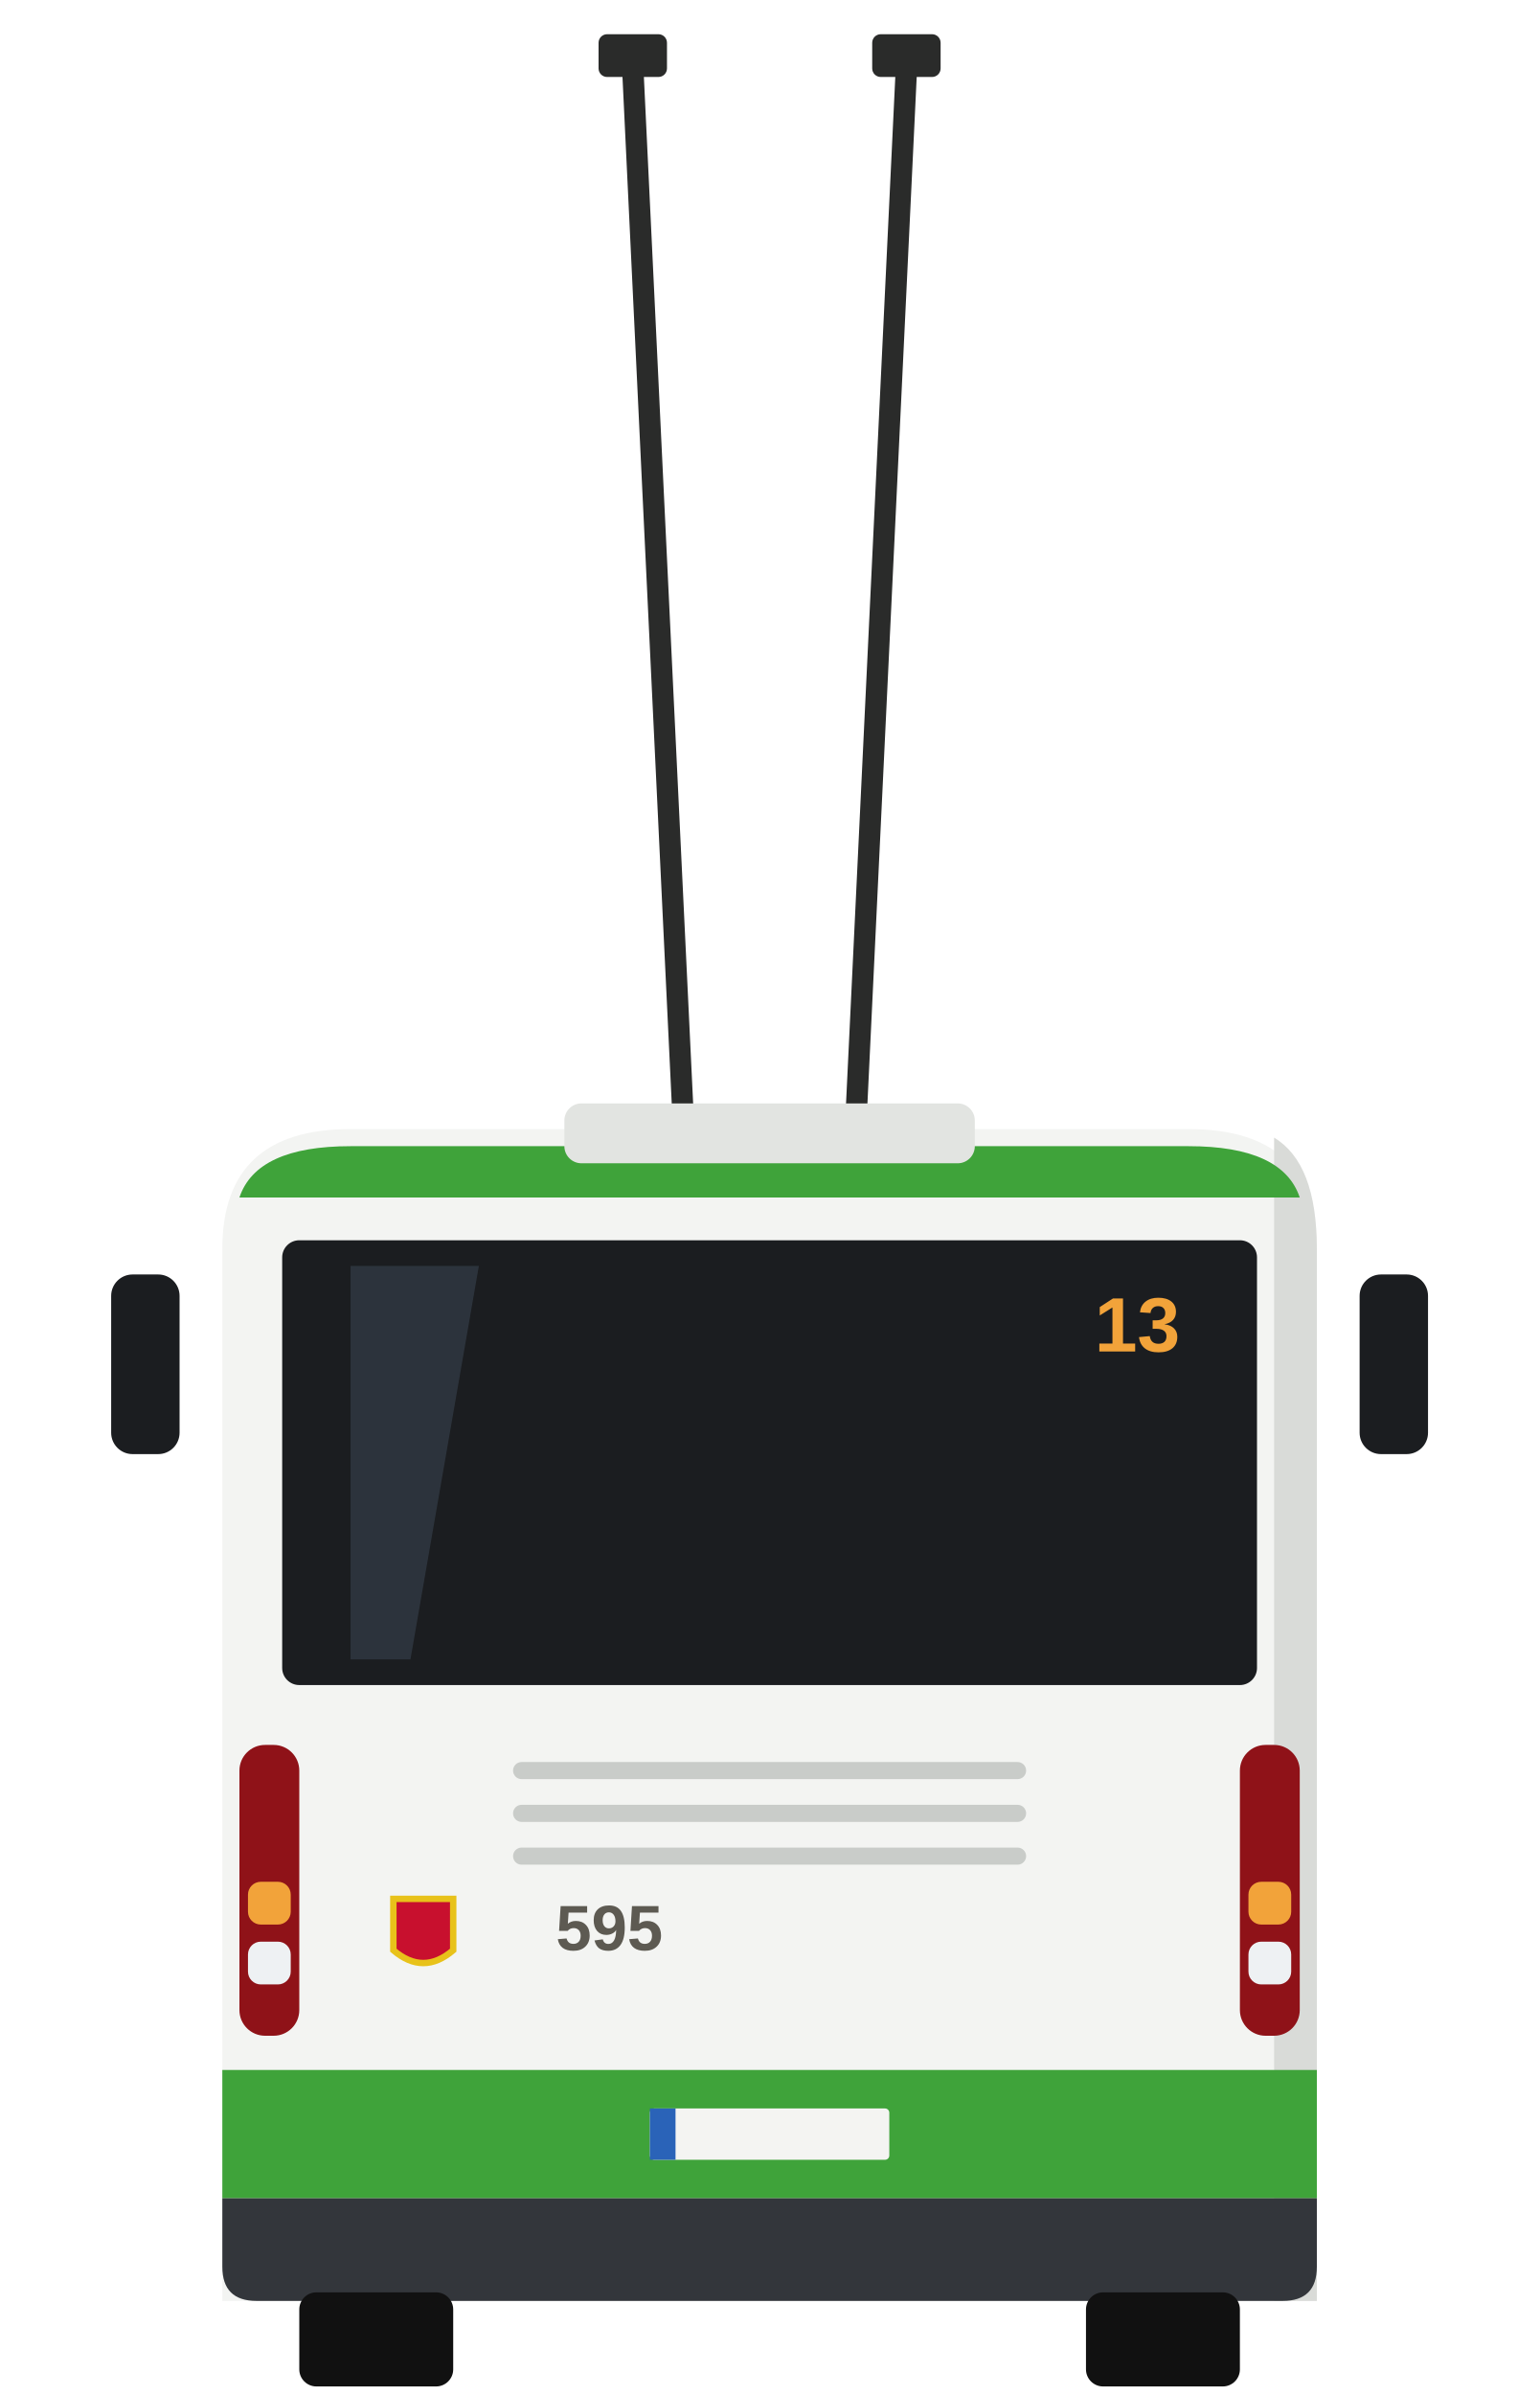
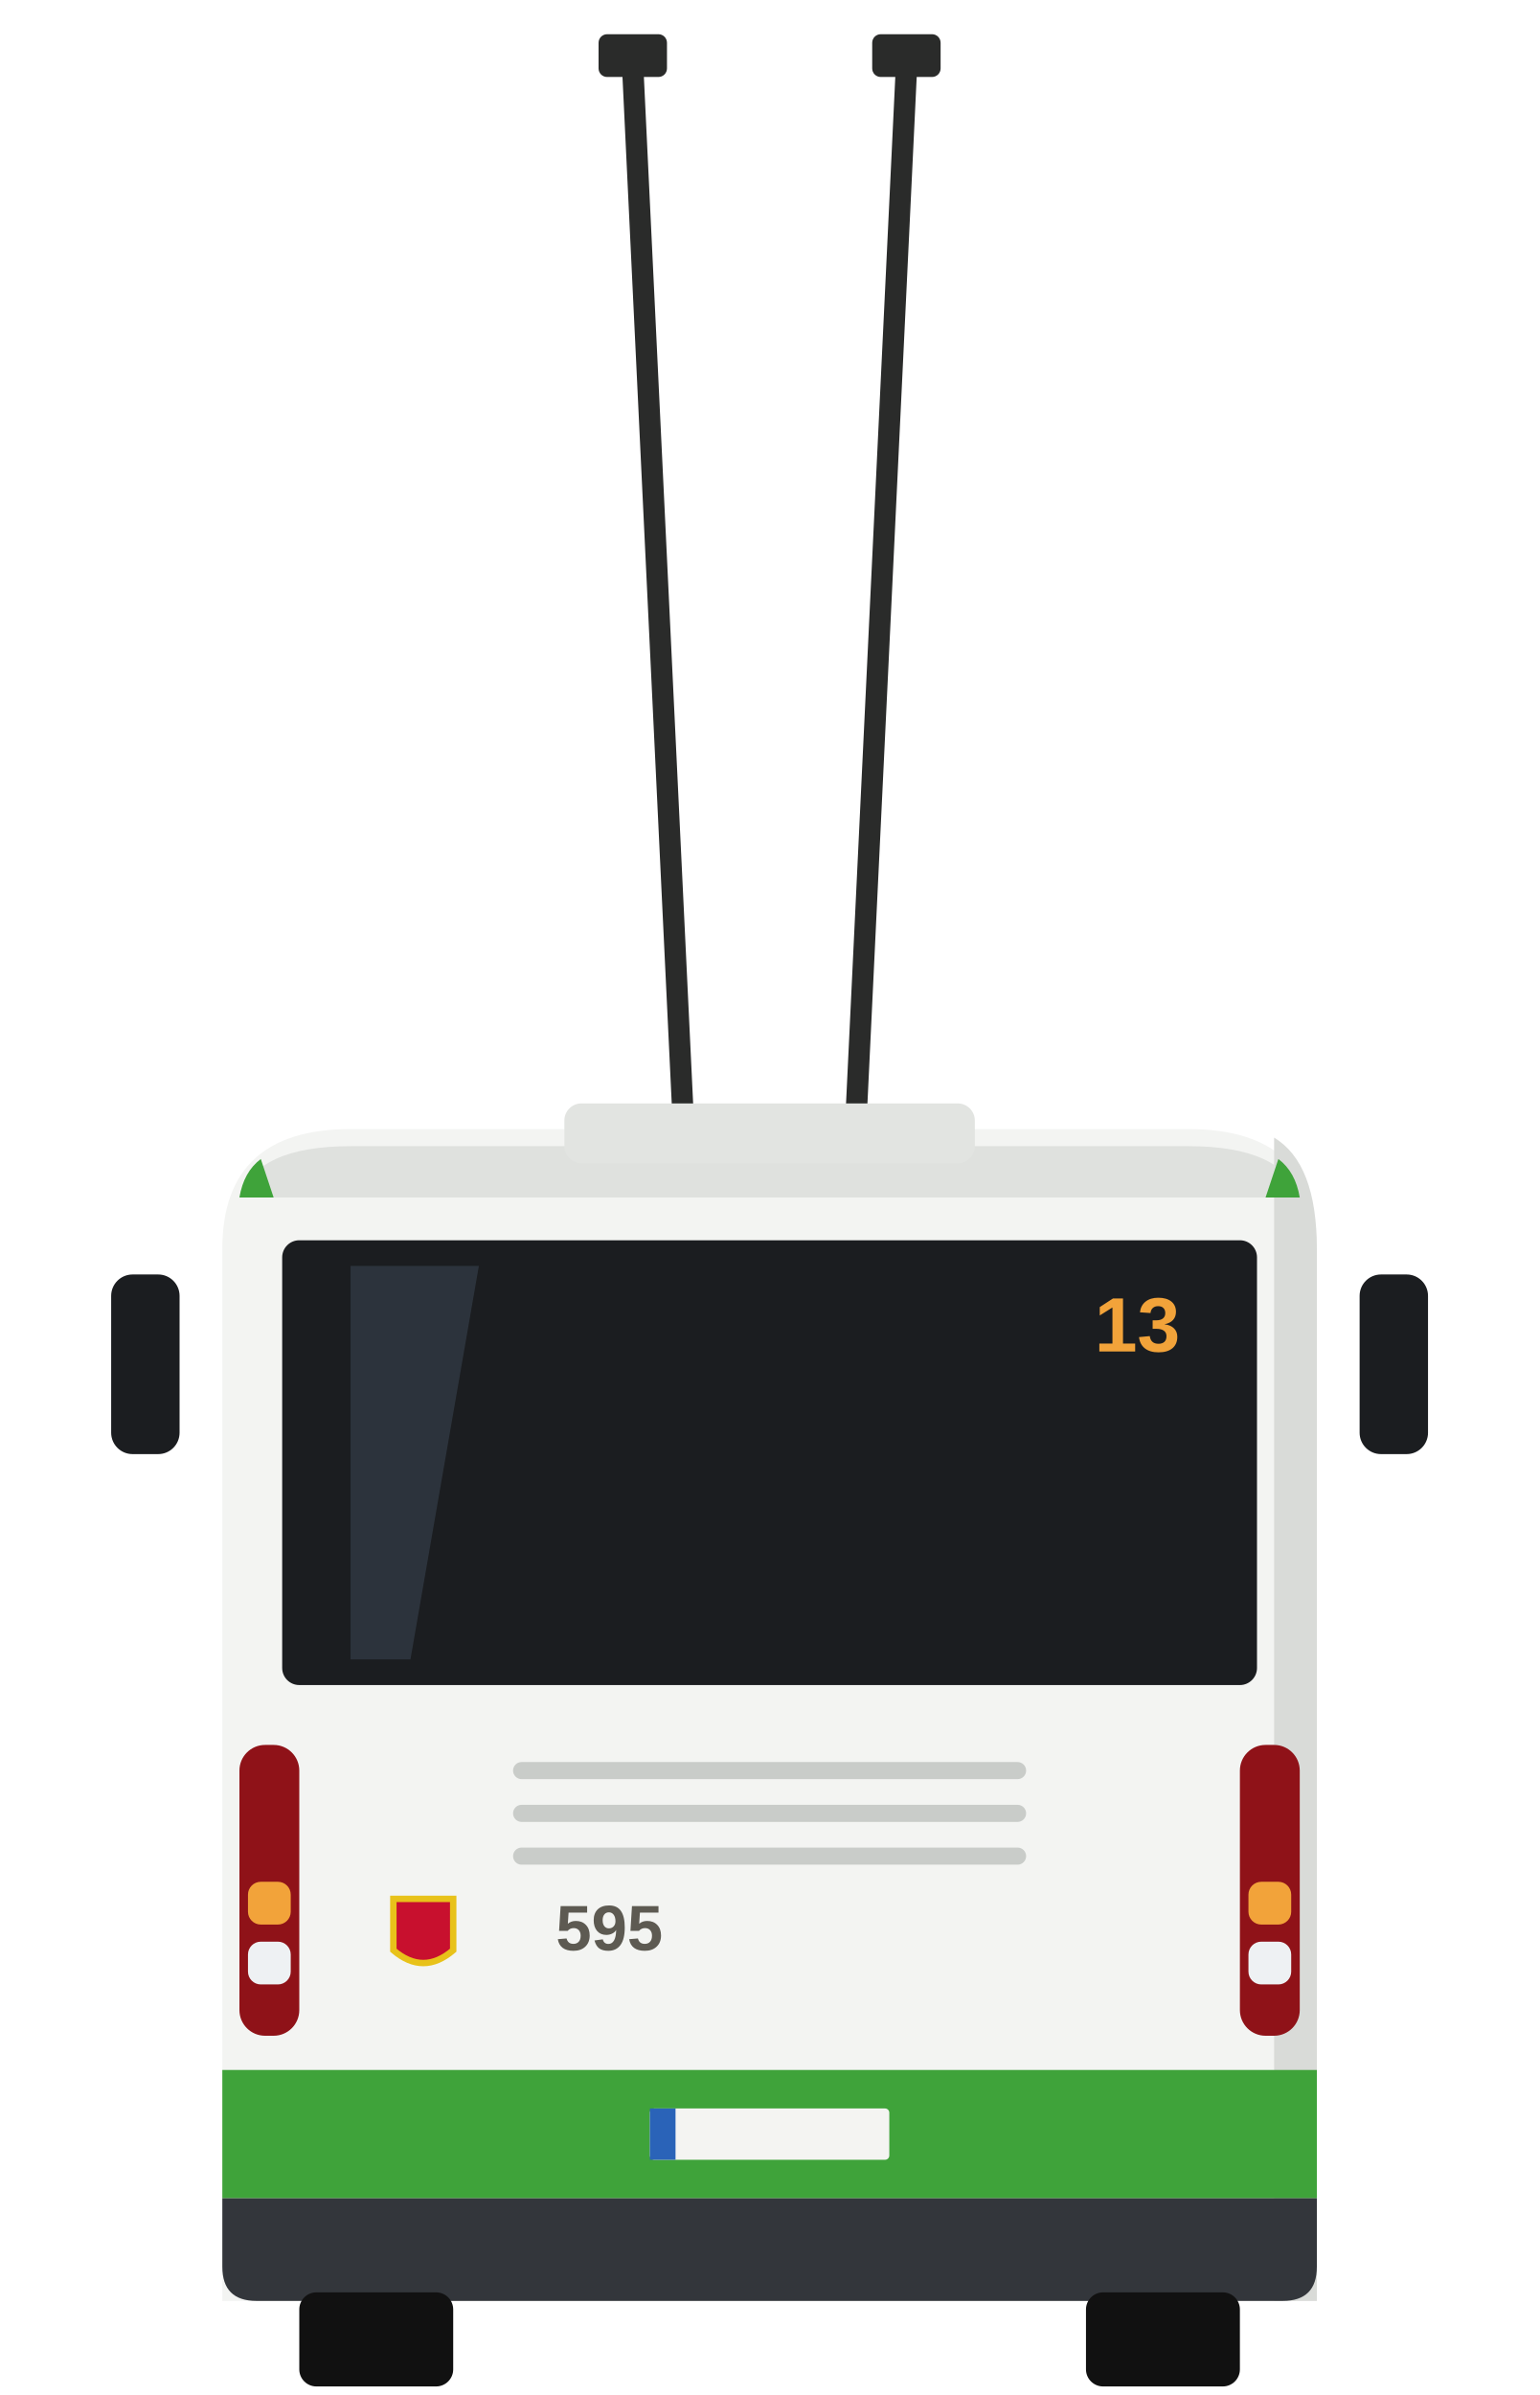
<svg xmlns="http://www.w3.org/2000/svg" viewBox="0 0 360 560">
  <g stroke="#2a2b2a" stroke-linecap="round" fill="none">
    <path d="M160 266 L148 16" stroke-width="5" />
    <path d="M200 266 L212 16" stroke-width="5" />
  </g>
  <rect x="140" y="8" width="16" height="10" rx="2" fill="#2a2b2a" />
  <rect x="204" y="8" width="16" height="10" rx="2" fill="#2a2b2a" />
  <g transform="translate(0 240)">
    <rect x="26" y="58" width="16" height="42" rx="5" fill="#1b1d20" />
    <rect x="318" y="58" width="16" height="42" rx="5" fill="#1b1d20" />
    <path d="M52 298 V52 Q52 24 82 24 H278 Q308 24 308 52 V298 Z" fill="#f3f4f2" />
    <path d="M298 26 Q308 32 308 52 V298 H298 Z" fill="#d9dbd8" />
-     <path d="M56 40 Q60 28 82 28 H278 Q300 28 304 40 Z" fill="#3fa33a" />
+     <path d="M56 40 Q60 28 82 28 H278 Q300 28 304 40 Z" fill="#dfe1de" />
+     <path d="M56 40 Q57 34 61 31 L64 40 Z" fill="#3fa33a" />
+     <path d="M304 40 Q303 34 299 31 L296 40 Z" fill="#3fa33a" />
    <rect x="132" y="18" width="96" height="14" rx="4" fill="#e2e4e1" />
    <rect x="66" y="50" width="228" height="104" rx="4" fill="#1b1d20" />
    <path d="M82 56 L112 56 L96 148 L82 148 Z" fill="#3a4654" opacity=".55" />
    <text x="266" y="76" text-anchor="middle" font-family="Arial, sans-serif" font-size="18" font-weight="bold" fill="#f2a33a">13</text>
    <g fill="#c9ccc9">
      <rect x="120" y="172" width="120" height="4" rx="2" />
      <rect x="120" y="182" width="120" height="4" rx="2" />
      <rect x="120" y="192" width="120" height="4" rx="2" />
    </g>
    <path d="M92 204 h14 v12 q-7 6 -14 0 Z" fill="#c8102e" stroke="#e8c21a" stroke-width="1.5" />
    <text x="130" y="216" font-family="Arial, sans-serif" font-size="15" font-weight="bold" fill="#5d5a52">595</text>
    <rect x="56" y="168" width="14" height="68" rx="6" fill="#8f1218" />
    <rect x="58" y="200" width="10" height="10" rx="3" fill="#f2a33a" />
    <rect x="58" y="214" width="10" height="10" rx="3" fill="#eef1f3" />
    <rect x="290" y="168" width="14" height="68" rx="6" fill="#8f1218" />
    <rect x="292" y="200" width="10" height="10" rx="3" fill="#f2a33a" />
    <rect x="292" y="214" width="10" height="10" rx="3" fill="#eef1f3" />
    <rect x="52" y="244" width="256" height="30" fill="#3fa33a" />
    <rect x="152" y="253" width="56" height="12" rx="1" fill="#f4f4f2" />
    <rect x="152" y="253" width="6" height="12" fill="#2a63b8" />
    <path d="M52 274 H308 V290 Q308 298 300 298 H60 Q52 298 52 290 Z" fill="#33363b" />
    <rect x="70" y="296" width="36" height="22" rx="4" fill="#111" />
    <rect x="254" y="296" width="36" height="22" rx="4" fill="#111" />
  </g>
</svg>
